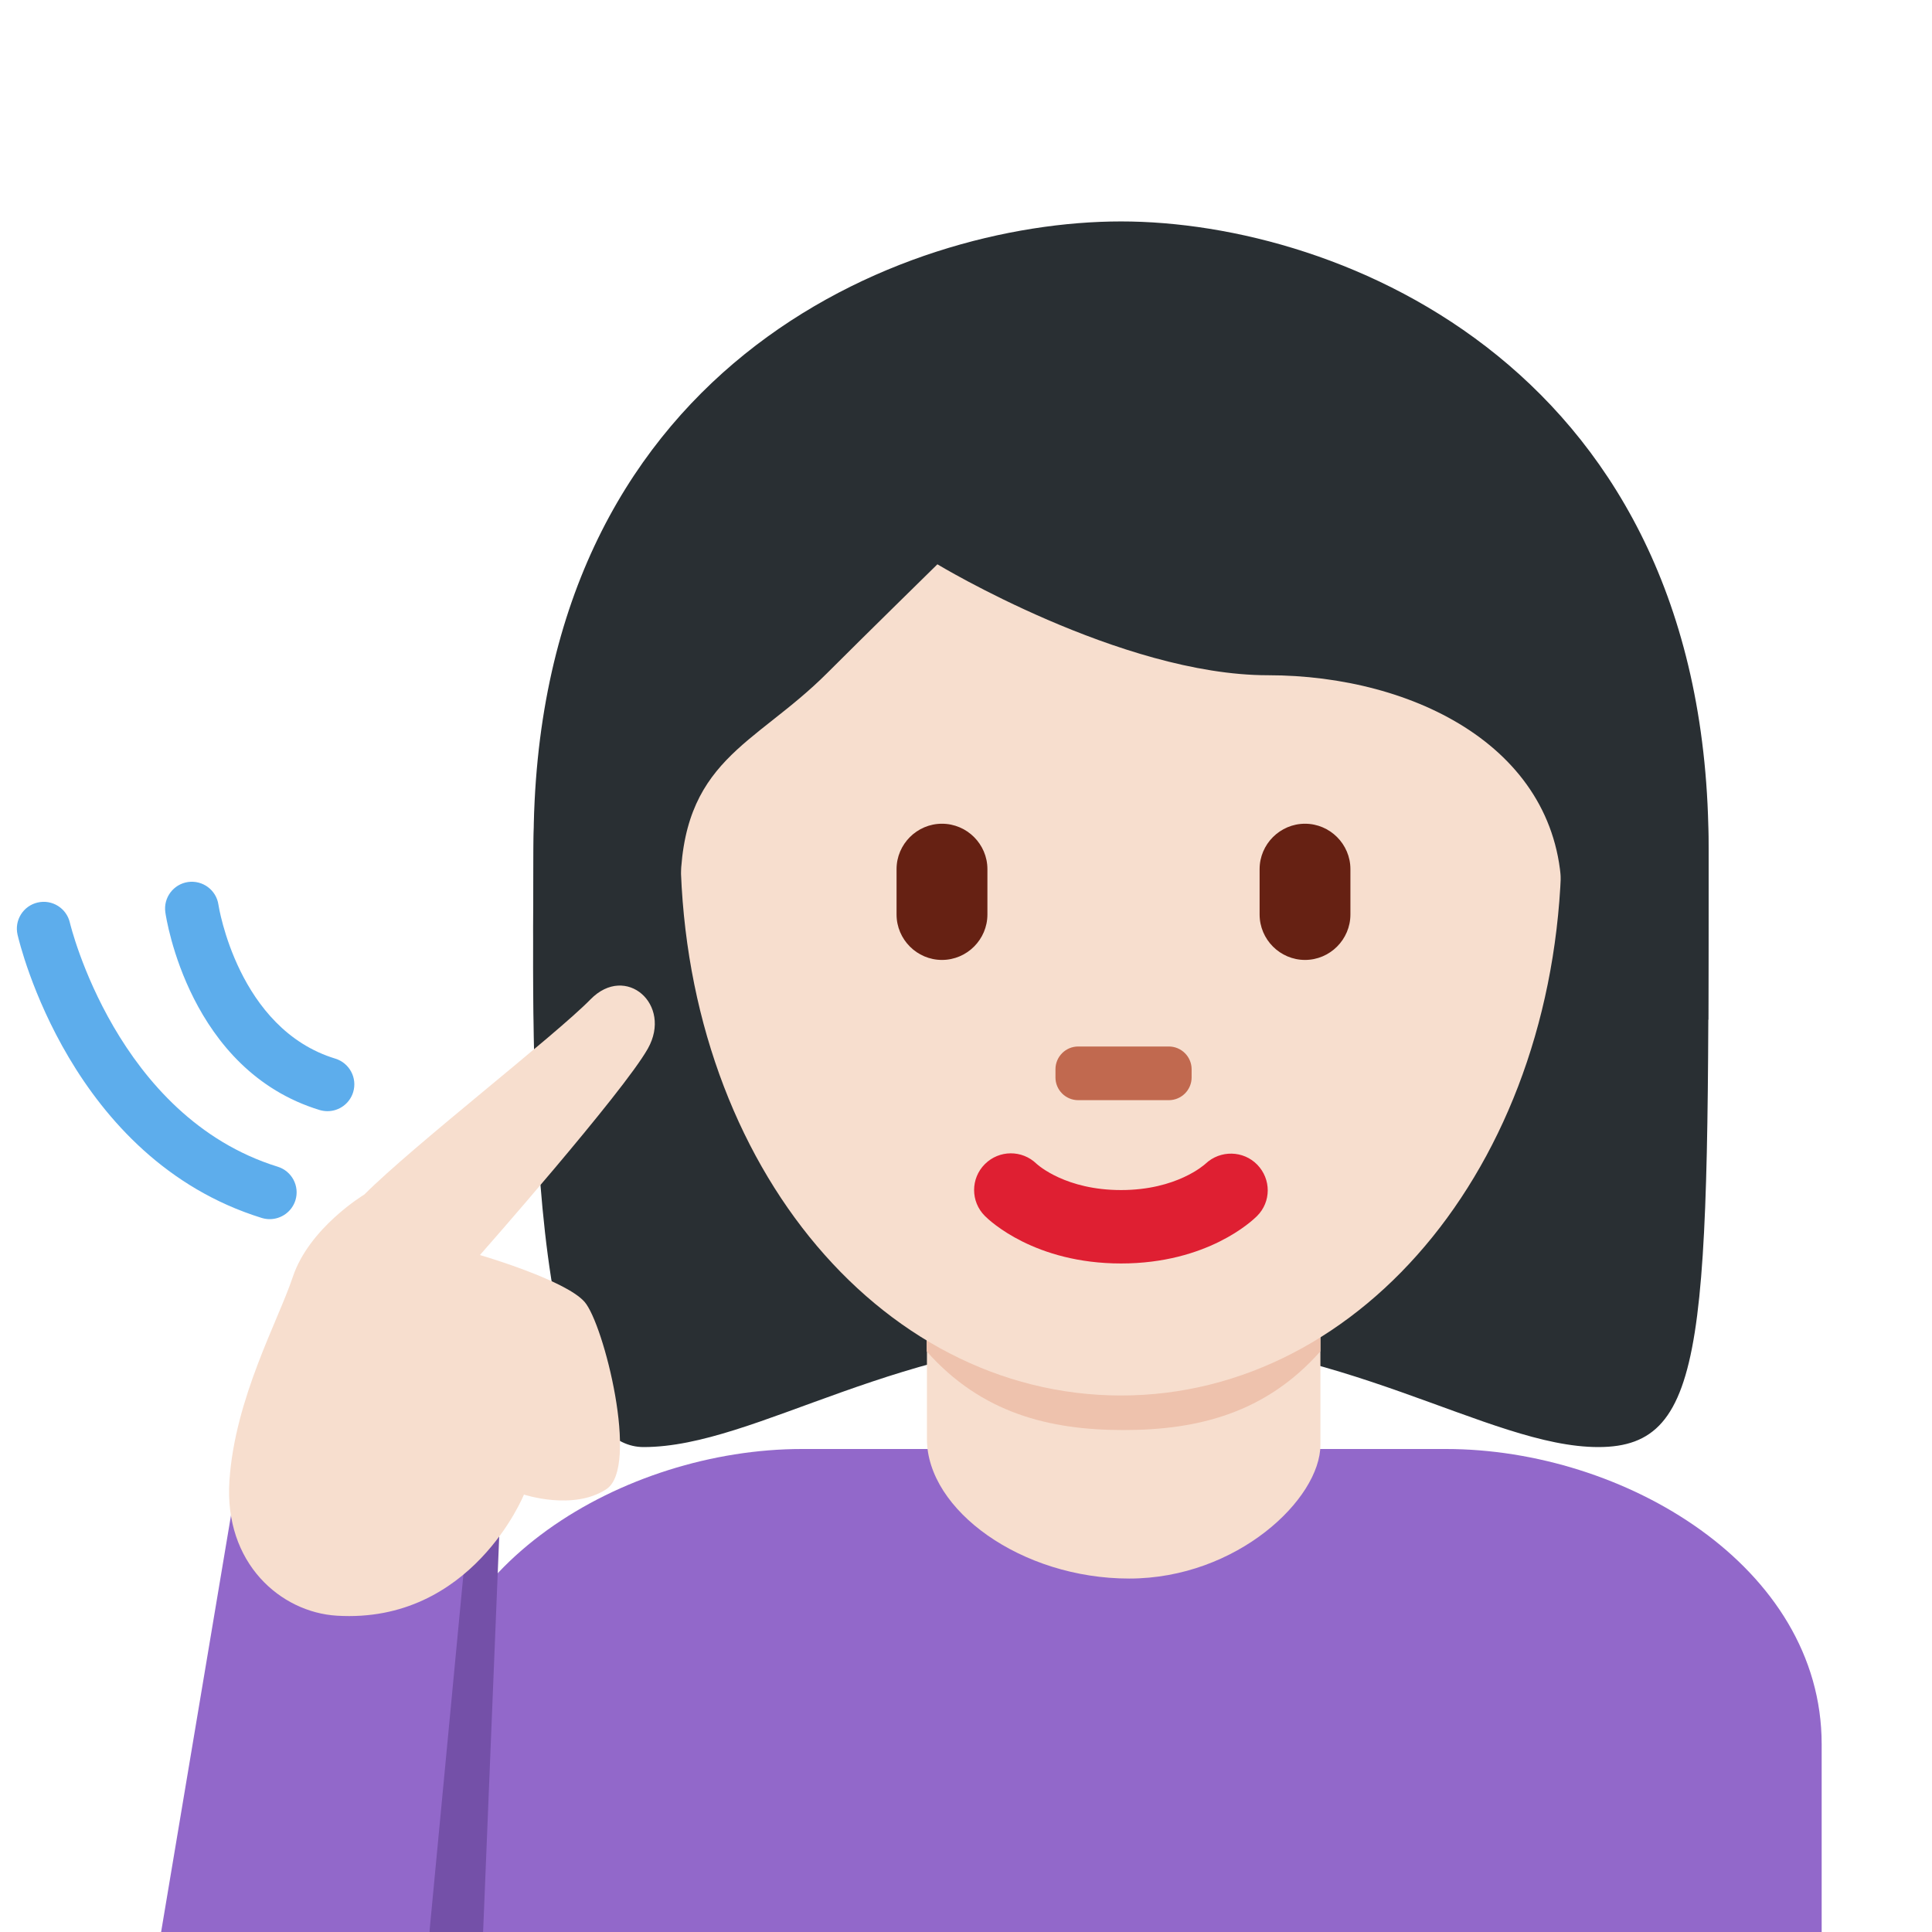
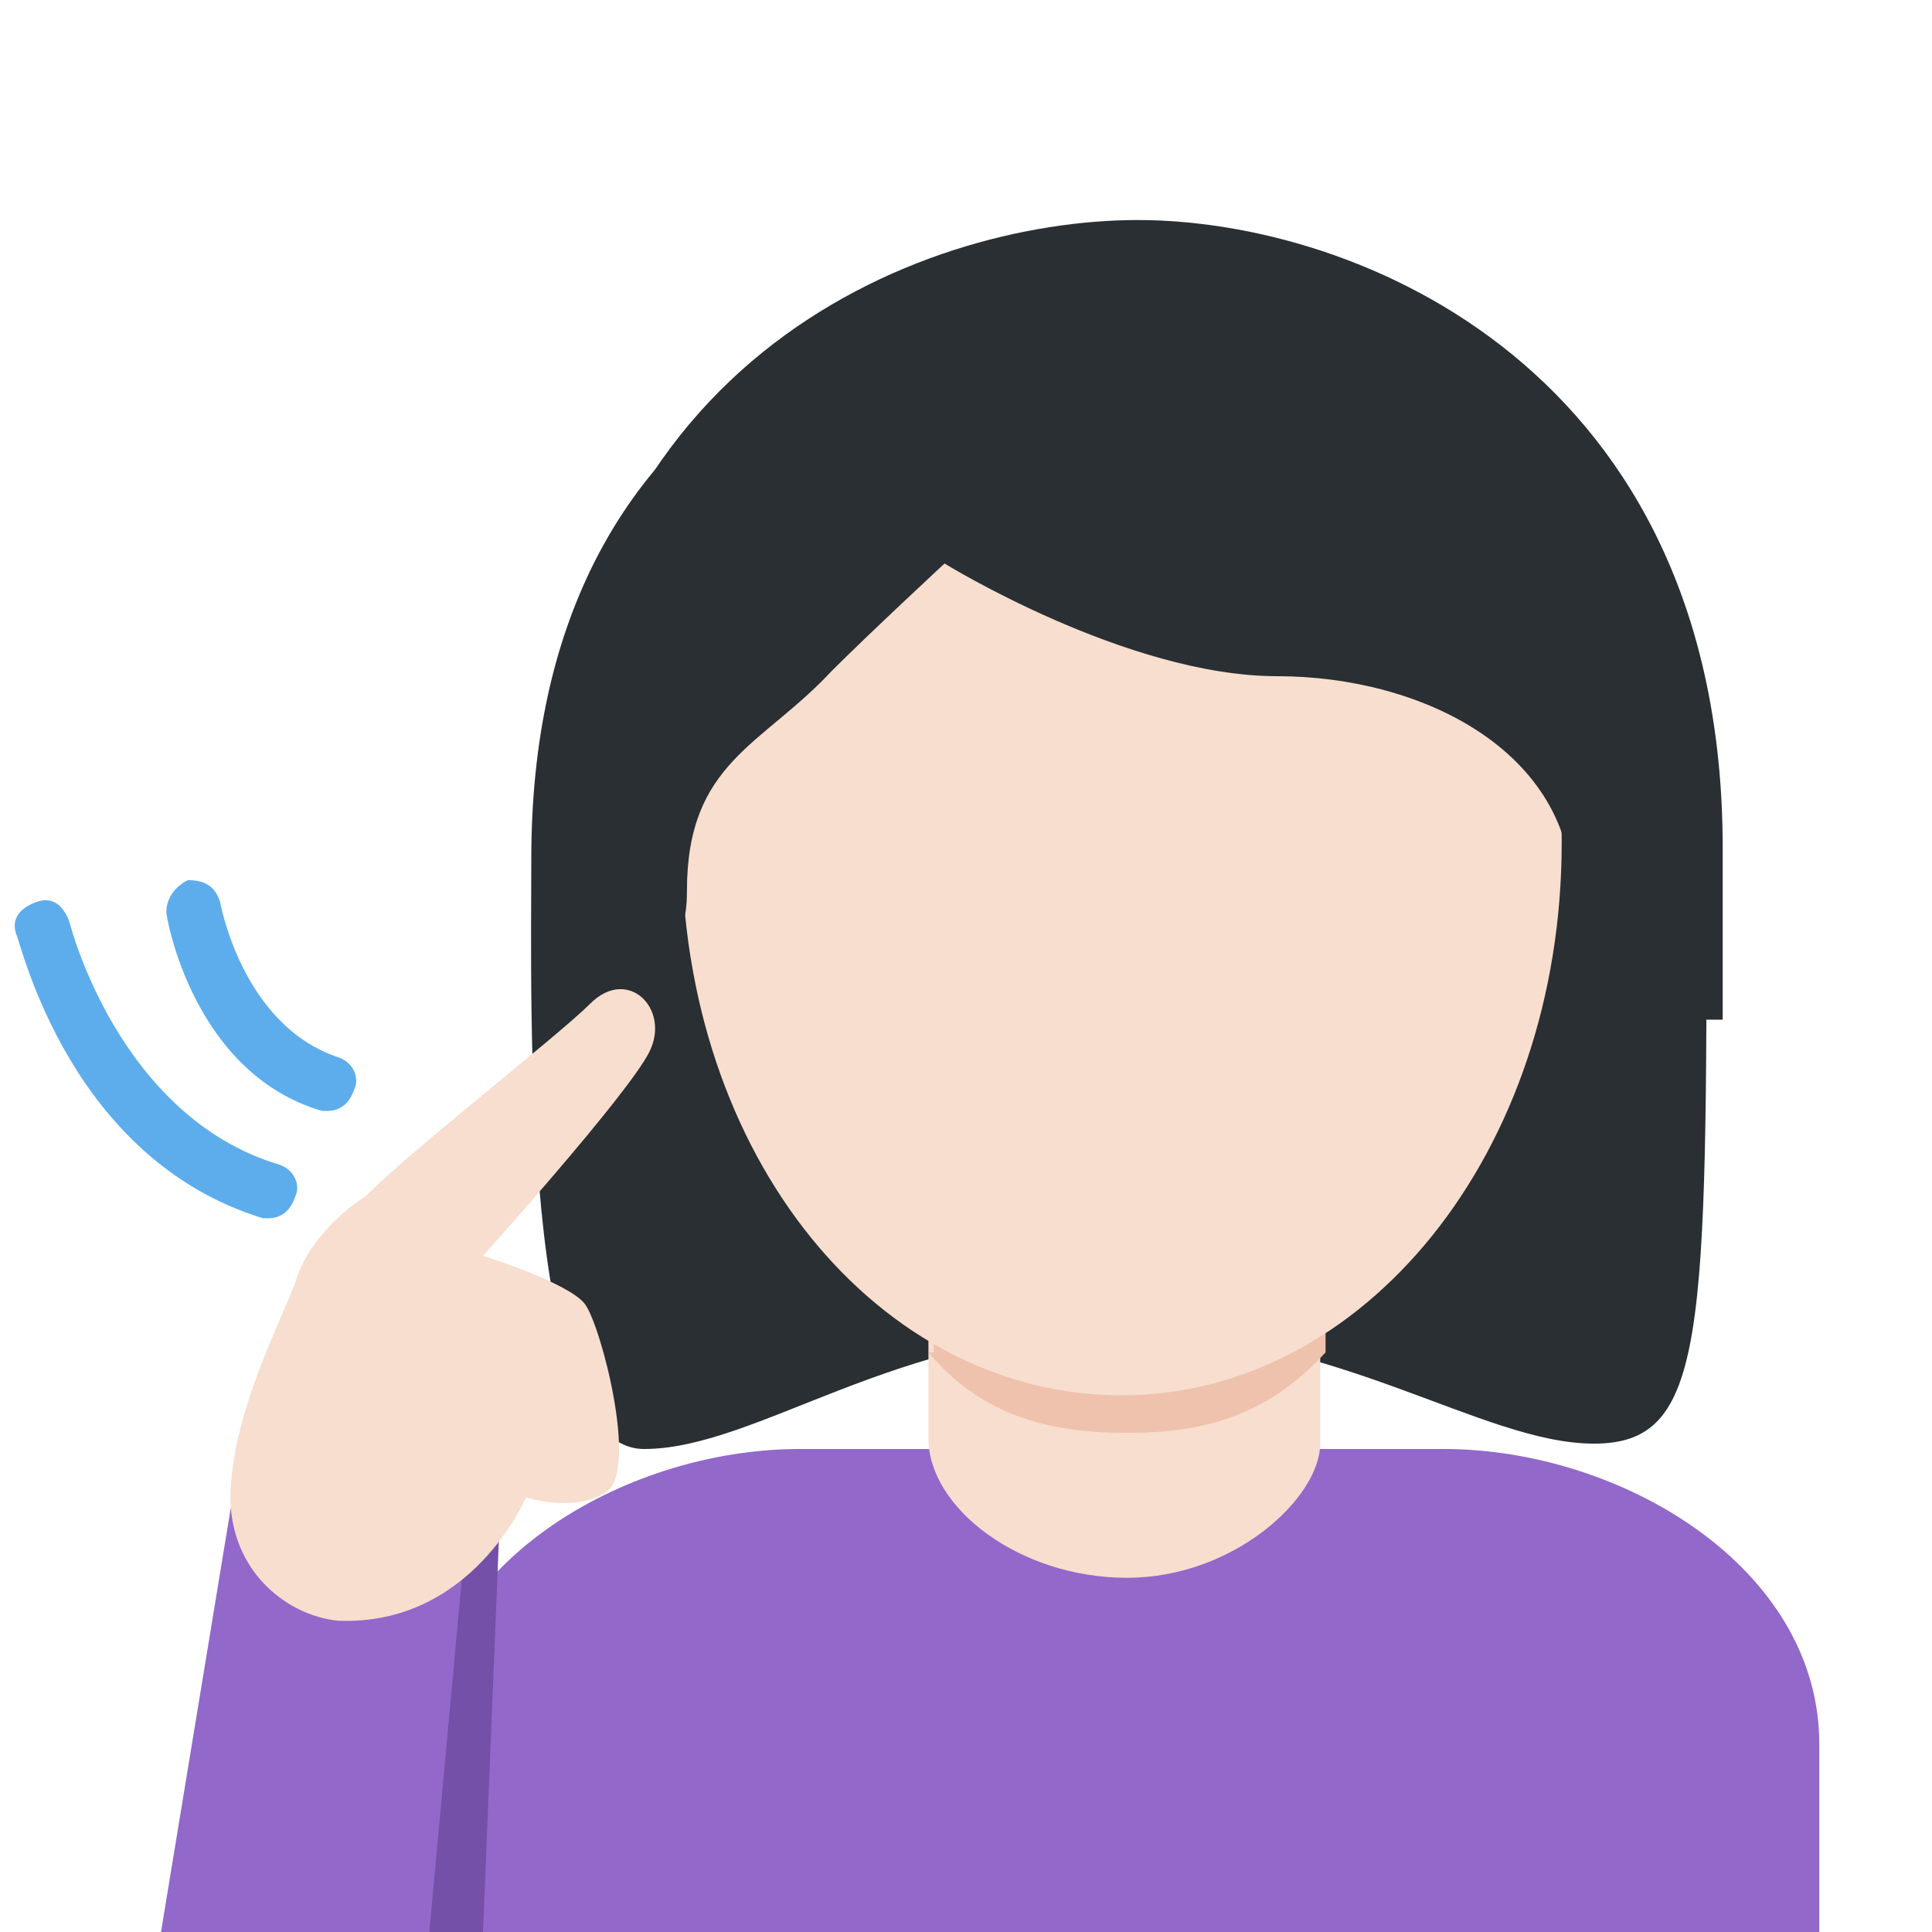
- <svg xmlns="http://www.w3.org/2000/svg" viewBox="0 0 36 36">
-   <path fill="#9268CA" d="M33.944 36v-3.5c0-3.314-3.686-5.5-7-5.5h-12c-3.313 0-7 2.186-7 5.5V36h26z" />
-   <path fill="#292F33" d="M20.889 5.069c4.105 0 10.947 2.053 10.947 10.947 0 8.896 0 10.948-2.053 10.948s-4.79-2.053-8.895-2.053c-4.105 0-6.785 2.053-8.895 2.053-2.287 0-2.053-8.211-2.053-10.948 0-8.894 6.844-10.947 10.949-10.947" />
-   <path fill="#F7DECE" d="M21.041 29.414c2.008 0 3.563-1.484 3.563-2.491v-3.108h-7.332v2.998c0 1.326 1.761 2.601 3.769 2.601z" />
-   <path fill="#EEC2AD" d="M17.266 25.179c1.022 1.155 2.29 1.468 3.668 1.468 1.379 0 2.647-.312 3.67-1.468v-2.936h-7.338v2.936z" />
-   <path fill="#F7DECE" d="M12.678 15.718c0-5.834 3.676-10.563 8.211-10.563 4.533 0 8.209 4.729 8.209 10.563 0 5.833-3.676 10.285-8.209 10.285-4.535 0-8.211-4.452-8.211-10.285" />
-   <path fill="#DF1F32" d="M20.889 23.543c-1.606 0-2.447-.794-2.537-.885-.268-.267-.268-.7 0-.967.266-.265.692-.267.961-.007.035.032.551.491 1.576.491 1.038 0 1.555-.473 1.576-.492.273-.256.703-.248.963.02.26.269.26.691-.004.955-.09.091-.929.885-2.535.885" />
-   <path fill="#292F33" d="M10.669 19c-.021-1-.044-.224-.044-.465 0-3.422 2.053.494 2.053-1.943 0-2.439 1.368-2.683 2.736-4.051.685-.685 2.053-2.026 2.053-2.026s3.421 2.067 6.158 2.067c2.736 0 5.474 1.375 5.474 4.112 0 2.736 2.053-1.584 2.053 1.837 0 .244-.022-.531-.04.469h.719c.006-2 .006-1.924.006-3.202 0-8.895-6.842-11.672-10.948-11.672-4.104 0-10.947 2.722-10.947 11.617 0 .793-.02 1.257.008 3.257h.719z" />
-   <path fill="#662113" d="M17.552 17.887c-.465 0-.846-.381-.846-.847v-.845c0-.465.381-.846.846-.846.466 0 .847.381.847.846v.845c0 .466-.381.847-.847.847m6.765 0c-.465 0-.846-.381-.846-.847v-.845c0-.465.381-.846.846-.846.465 0 .846.381.846.846v.845c0 .466-.381.847-.846.847" />
-   <path fill="#C1694F" d="M21.78 20.5h-1.69c-.233 0-.423-.19-.423-.423v-.153c0-.233.189-.424.423-.424h1.69c.233 0 .424.19.424.424v.153c0 .233-.191.423-.424.423" />
-   <path fill="#7450A8" d="M8.002 28.558V36h1l.303-7.442z" />
-   <path fill="#9268CA" d="M4.335 28.053L3.002 36h5l.721-7.588z" />
-   <path fill="#F7DECE" d="M6.789 22.258c.923-.923 3.558-2.964 4.215-3.637.658-.672 1.53.097 1.068.918-.462.821-3.129 3.847-3.129 3.847s1.59.462 1.949.872 1.026 3.078.41 3.488-1.539.103-1.539.103-.973 2.411-3.487 2.257c-1.044-.064-2.103-.975-2.001-2.514.103-1.539.904-2.969 1.18-3.796.308-.923 1.334-1.538 1.334-1.538z" />
-   <path d="M6.103 20.705c-.048 0-.097-.007-.146-.021-2.429-.74-2.859-3.564-2.876-3.684-.039-.273.15-.525.423-.565.272-.038.526.149.566.422.003.023.362 2.316 2.178 2.869.264.081.413.36.333.624-.066.216-.264.355-.478.355zm-1.077 2.012c-.049 0-.099-.007-.148-.022C1.321 21.593.366 17.586.327 17.416c-.062-.269.106-.537.375-.599.271-.062.537.106.6.375.008.036.872 3.618 3.873 4.548.264.082.411.361.33.625-.067.214-.265.352-.479.352z" fill="#5DADEC" />
+ <svg xmlns="http://www.w3.org/2000/svg" version="1.1" id="Layer_1" x="0px" y="0px" viewBox="0 0 36 36" style="enable-background:new 0 0 36 36;" xml:space="preserve">
+   <style type="text/css">
+ 	.st0{fill:#9268CA;}
+ 	.st1{fill:#292F33;}
+ 	.st2{fill:#F7DECE;}
+ 	.st3{fill:#EEC2AD;}
+ 	.st4{fill:#7450A8;}
+ 	.st5{fill:#5DADEC;}
+ </style>
+   <path class="st0" d="M33.9,36v-3.5c0-3.3-3.7-5.5-7-5.5h-12c-3.3,0-7,2.2-7,5.5V36H33.9z" />
+   <path class="st1" d="M20.9,5.1C25,5.1,31.8,7.1,31.8,16c0,8.9,0,10.9-2.1,10.9s-4.8-2.1-8.9-2.1S14.1,27,12,27  C9.7,27,9.9,18.8,9.9,16C9.9,7.1,16.8,5.1,20.9,5.1" />
+   <path class="st2" d="M21,29.4c2,0,3.6-1.5,3.6-2.5v-3.1h-7.3v3C17.3,28.1,19,29.4,21,29.4z" />
+   <path class="st3" d="M17.3,25.2c1,1.2,2.3,1.5,3.7,1.5c1.4,0,2.6-0.3,3.7-1.5v-2.9h-7.3V25.2z" />
+   <path class="st2" d="M12.7,15.7c0-5.8,3.7-10.6,8.2-10.6c4.5,0,8.2,4.7,8.2,10.6c0,5.8-3.7,10.3-8.2,10.3  C16.4,26,12.7,21.6,12.7,15.7" />
+   <path class="st1" d="M10.7,19c0-1,0-0.2,0-0.5c0-3.4,2.1,0.5,2.1-1.9c0-2.4,1.4-2.7,2.7-4.1c0.7-0.7,2.1-2,2.1-2s3.4,2.1,6.2,2.1  c2.7,0,5.5,1.4,5.5,4.1c0,2.7,2.1-1.6,2.1,1.8c0,0.2,0-0.5,0,0.5h0.7c0-2,0-1.9,0-3.2c0-8.9-6.8-11.7-10.9-11.7  c-4.1,0-10.9,2.7-10.9,11.6c0,0.8,0,1.3,0,3.3C9.9,19,10.7,19,10.7,19z" />
+   <path class="st4" d="M8,28.6V36h1l0.3-7.4H8z" />
+   <path class="st0" d="M4.3,28.1L3,36h5l0.7-7.6L4.3,28.1z" />
+   <path class="st2" d="M6.8,22.3c0.9-0.9,3.6-3,4.2-3.6c0.7-0.7,1.5,0.1,1.1,0.9s-3.1,3.8-3.1,3.8s1.6,0.5,1.9,0.9s1,3.1,0.4,3.5  s-1.5,0.1-1.5,0.1s-1,2.4-3.5,2.3c-1-0.1-2.1-1-2-2.5c0.1-1.5,0.9-3,1.2-3.8C5.8,22.9,6.8,22.3,6.8,22.3z" />
+   <path class="st5" d="M6.1,20.7c0,0-0.1,0-0.1,0c-2.4-0.7-2.9-3.6-2.9-3.7c0-0.3,0.2-0.5,0.4-0.6c0.3,0,0.5,0.1,0.6,0.4  c0,0,0.4,2.3,2.2,2.9c0.3,0.1,0.4,0.4,0.3,0.6C6.5,20.6,6.3,20.7,6.1,20.7z M5,22.7c0,0-0.1,0-0.1,0c-3.6-1.1-4.5-5.1-4.6-5.3  c-0.1-0.3,0.1-0.5,0.4-0.6c0.3-0.1,0.5,0.1,0.6,0.4c0,0,0.9,3.6,3.9,4.5c0.3,0.1,0.4,0.4,0.3,0.6C5.4,22.6,5.2,22.7,5,22.7z" />
</svg>
